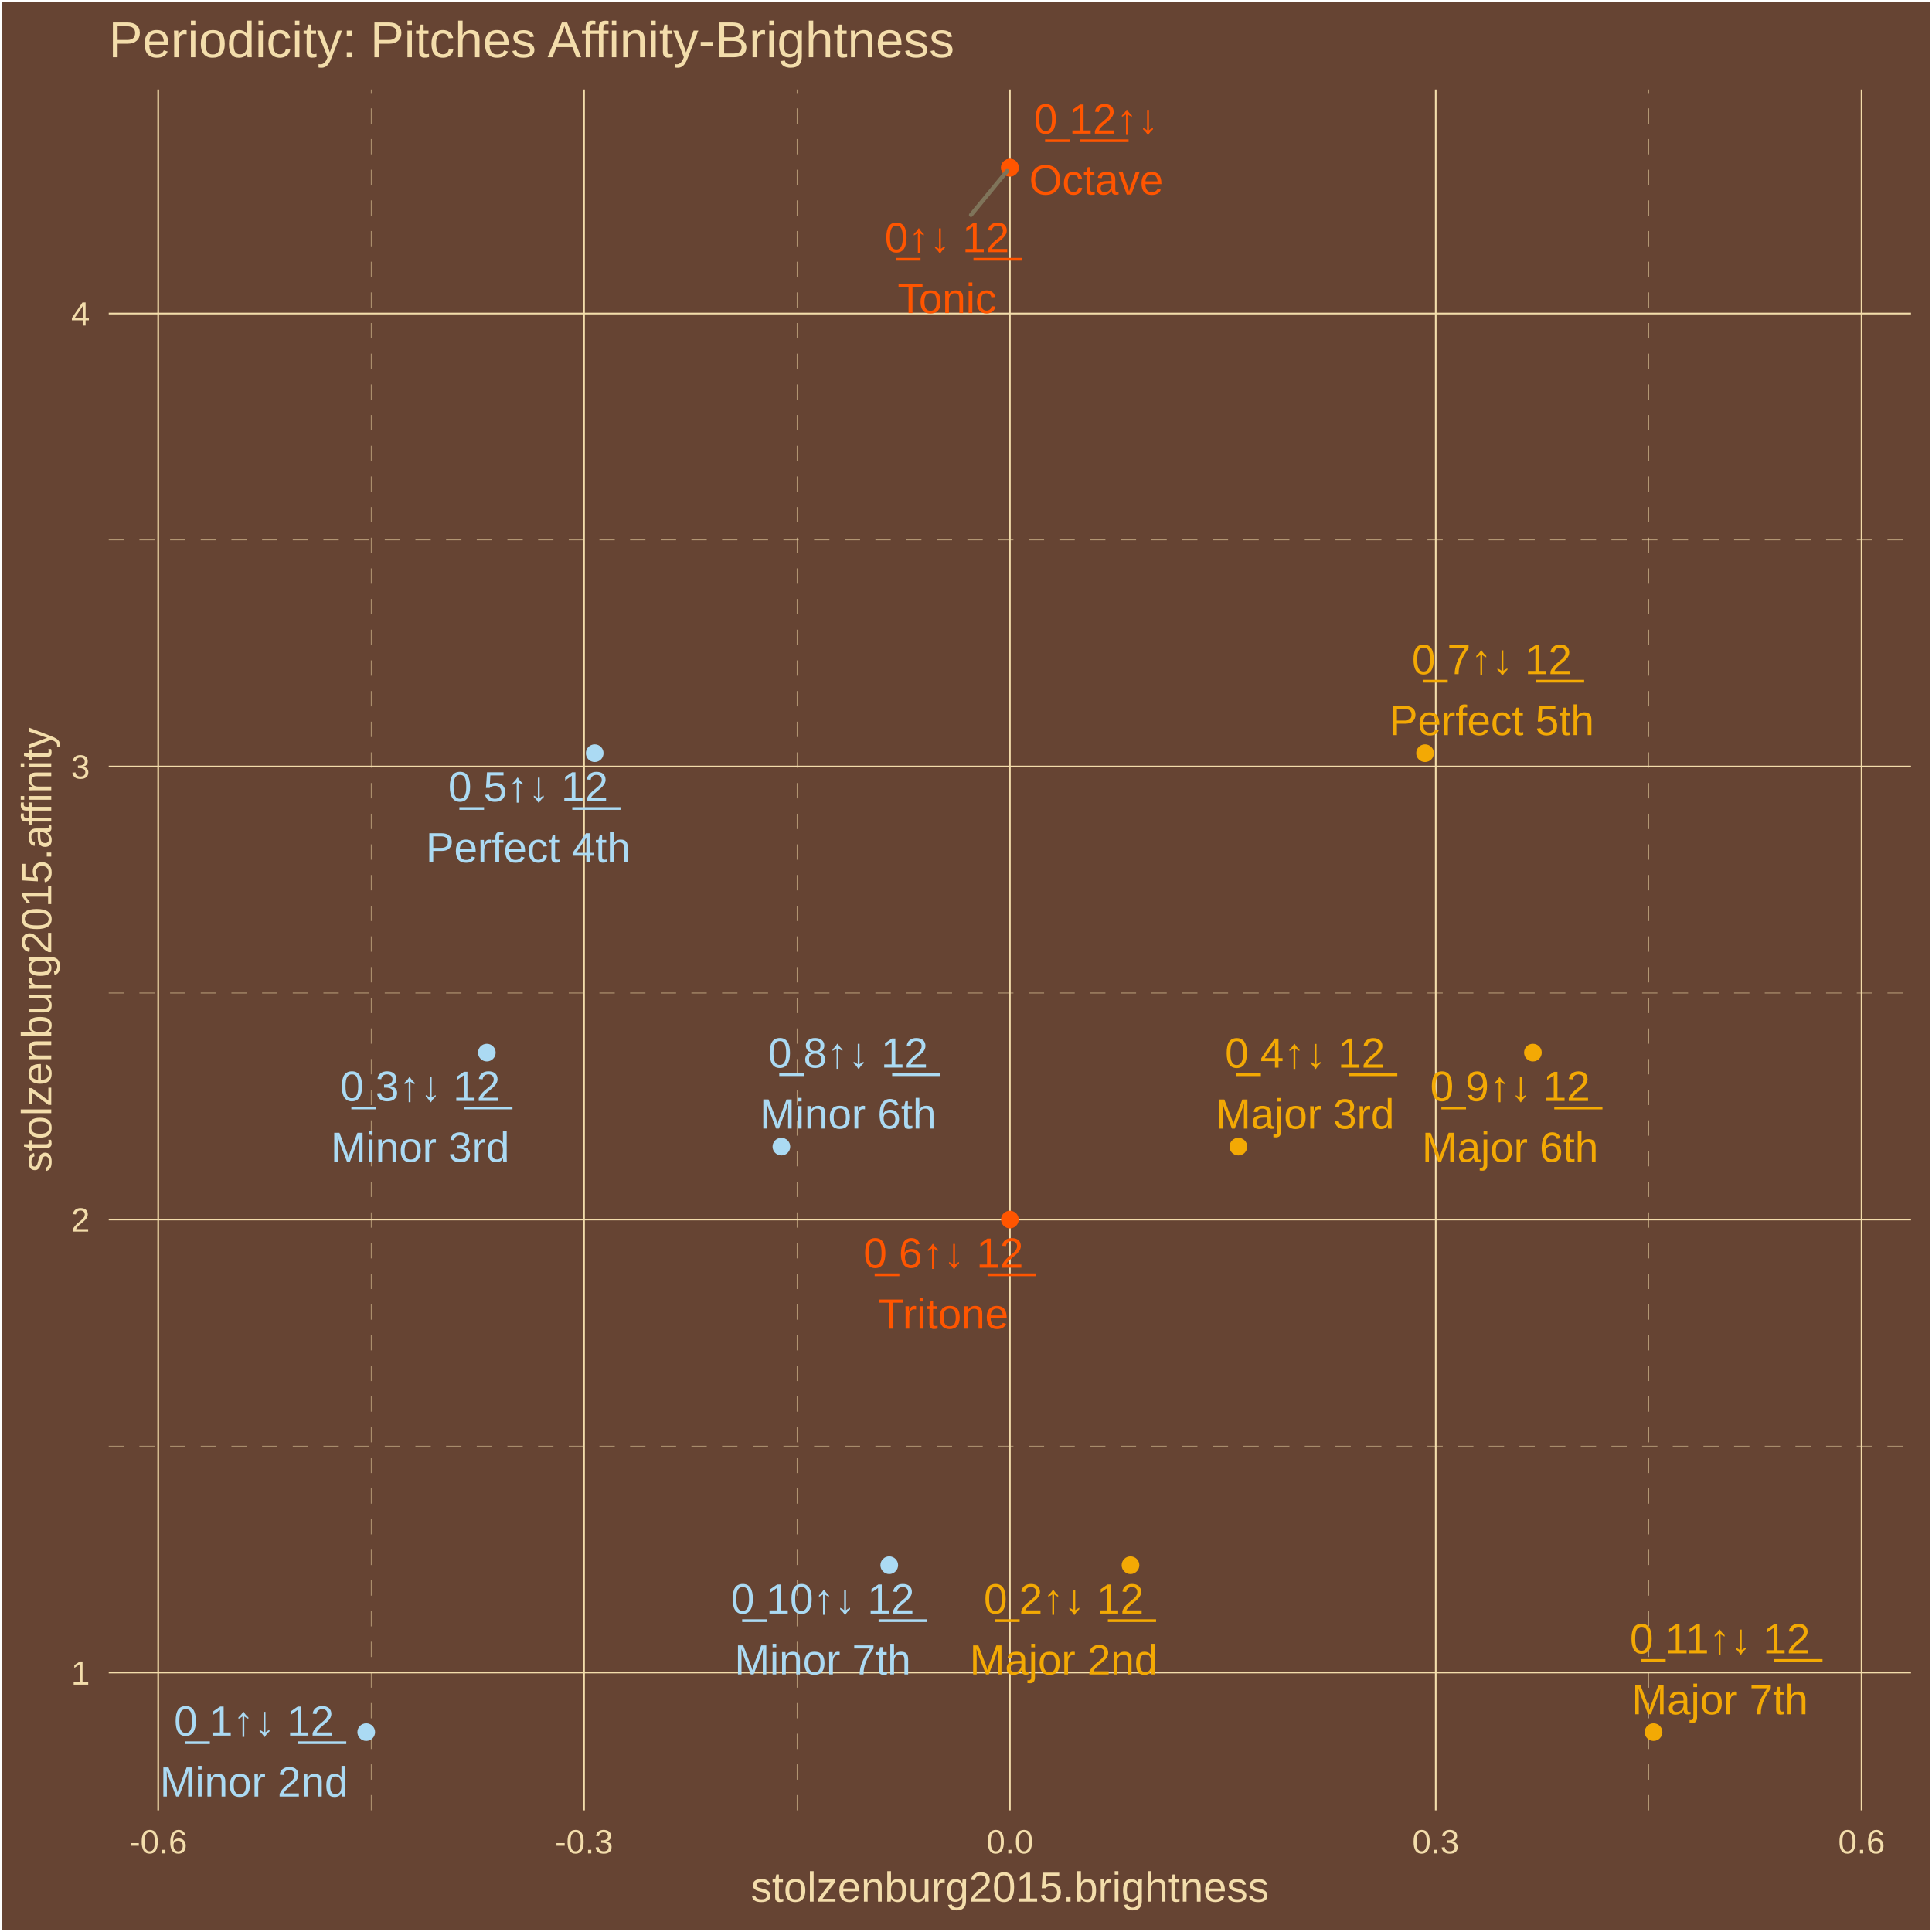
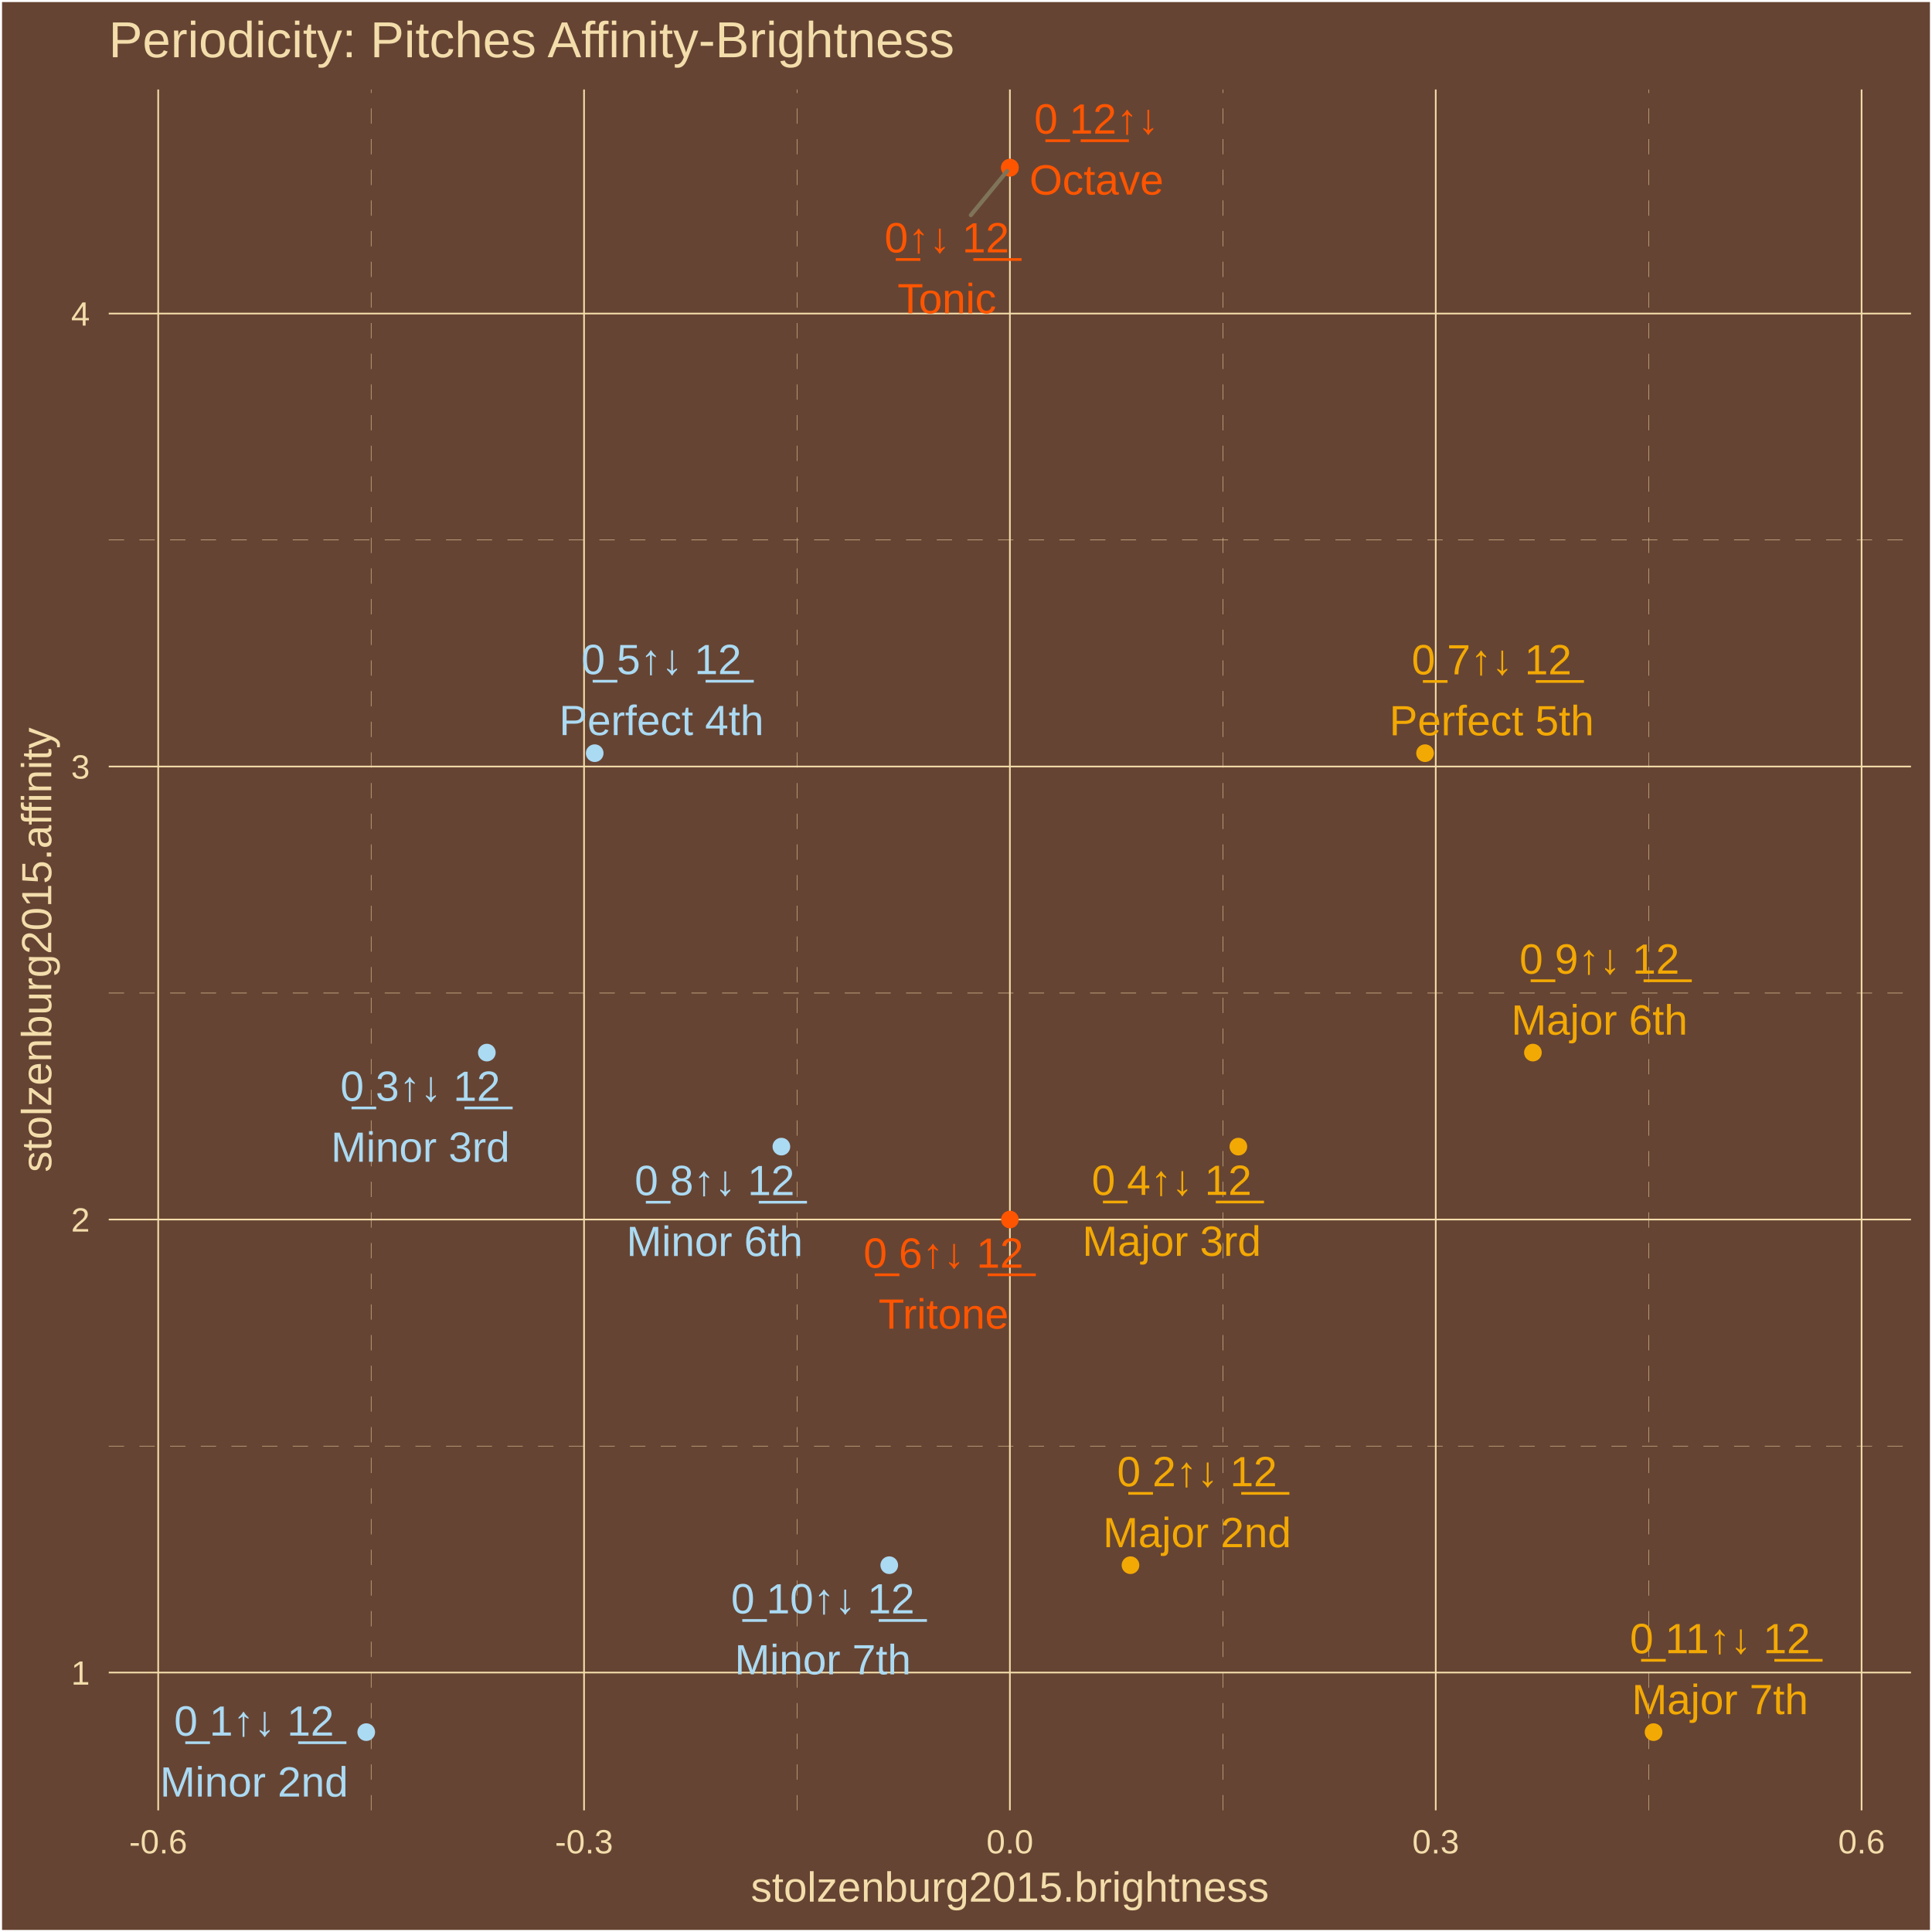
<svg xmlns="http://www.w3.org/2000/svg" class="svglite" width="504.00pt" height="504.00pt" viewBox="0 0 504.00 504.00">
  <defs>
    <style type="text/css">
    .svglite line, .svglite polyline, .svglite polygon, .svglite path, .svglite rect, .svglite circle {
      fill: none;
      stroke: #000000;
      stroke-linecap: round;
      stroke-linejoin: round;
      stroke-miterlimit: 10.00;
    }
    .svglite text {
      white-space: pre;
    }
  </style>
  </defs>
  <rect width="100%" height="100%" style="stroke: none; fill: #664433;" />
  <defs>
    <clipPath id="cpMC4wMHw1MDQuMDB8MC4wMHw1MDQuMDA=">
      <rect x="0.00" y="0.00" width="504.00" height="504.00" />
    </clipPath>
  </defs>
  <g clip-path="url(#cpMC4wMHw1MDQuMDB8MC4wMHw1MDQuMDA=)">
    <rect x="0.00" y="-0" width="504.00" height="504.00" style="stroke-width: 1.07; stroke: #FFFFFF; fill: #664433;" />
  </g>
  <defs>
    <clipPath id="cpMjguMzd8NDk4LjUyfDIzLjM0fDQ3Mi4yNw==">
      <rect x="28.37" y="23.34" width="470.15" height="448.93" />
    </clipPath>
  </defs>
  <g clip-path="url(#cpMjguMzd8NDk4LjUyfDIzLjM0fDQ3Mi4yNw==)">
    <rect x="28.37" y="23.34" width="470.15" height="448.93" style="stroke-width: 1.07; stroke: none; fill: #664433;" />
    <polyline points="28.37,377.23 498.52,377.23 " style="stroke-width: 0.11; stroke: #F3DDAB; stroke-dasharray: 4.00,4.00; stroke-linecap: butt;" />
    <polyline points="28.37,259.05 498.52,259.05 " style="stroke-width: 0.11; stroke: #F3DDAB; stroke-dasharray: 4.00,4.00; stroke-linecap: butt;" />
    <polyline points="28.37,140.87 498.52,140.87 " style="stroke-width: 0.11; stroke: #F3DDAB; stroke-dasharray: 4.00,4.00; stroke-linecap: butt;" />
    <polyline points="96.81,472.27 96.81,23.34 " style="stroke-width: 0.11; stroke: #F3DDAB; stroke-dasharray: 4.00,4.00; stroke-linecap: butt;" />
    <polyline points="207.90,472.27 207.90,23.34 " style="stroke-width: 0.11; stroke: #F3DDAB; stroke-dasharray: 4.00,4.00; stroke-linecap: butt;" />
    <polyline points="318.99,472.27 318.99,23.34 " style="stroke-width: 0.11; stroke: #F3DDAB; stroke-dasharray: 4.00,4.00; stroke-linecap: butt;" />
    <polyline points="430.08,472.27 430.08,23.34 " style="stroke-width: 0.11; stroke: #F3DDAB; stroke-dasharray: 4.00,4.00; stroke-linecap: butt;" />
    <polyline points="28.37,436.32 498.52,436.32 " style="stroke-width: 0.43; stroke: #F3DDAB; stroke-linecap: butt;" />
    <polyline points="28.37,318.14 498.52,318.14 " style="stroke-width: 0.43; stroke: #F3DDAB; stroke-linecap: butt;" />
    <polyline points="28.37,199.96 498.52,199.96 " style="stroke-width: 0.43; stroke: #F3DDAB; stroke-linecap: butt;" />
    <polyline points="28.37,81.79 498.52,81.79 " style="stroke-width: 0.43; stroke: #F3DDAB; stroke-linecap: butt;" />
    <polyline points="41.27,472.27 41.27,23.34 " style="stroke-width: 0.43; stroke: #F3DDAB; stroke-linecap: butt;" />
    <polyline points="152.36,472.27 152.36,23.34 " style="stroke-width: 0.43; stroke: #F3DDAB; stroke-linecap: butt;" />
    <polyline points="263.45,472.27 263.45,23.34 " style="stroke-width: 0.43; stroke: #F3DDAB; stroke-linecap: butt;" />
    <polyline points="374.54,472.27 374.54,23.34 " style="stroke-width: 0.43; stroke: #F3DDAB; stroke-linecap: butt;" />
    <polyline points="485.63,472.27 485.63,23.34 " style="stroke-width: 0.43; stroke: #F3DDAB; stroke-linecap: butt;" />
    <circle cx="263.45" cy="43.74" r="1.95" style="stroke-width: 0.71; stroke: #FF5500; fill: #FF5500;" />
    <circle cx="95.54" cy="451.86" r="1.95" style="stroke-width: 0.71; stroke: #ABDAF3; fill: #ABDAF3;" />
    <circle cx="294.91" cy="408.31" r="1.95" style="stroke-width: 0.71; stroke: #F3A904; fill: #F3A904;" />
    <circle cx="127.00" cy="274.59" r="1.95" style="stroke-width: 0.71; stroke: #ABDAF3; fill: #ABDAF3;" />
    <circle cx="323.05" cy="299.12" r="1.95" style="stroke-width: 0.71; stroke: #F3A904; fill: #F3A904;" />
    <circle cx="155.14" cy="196.48" r="1.95" style="stroke-width: 0.71; stroke: #ABDAF3; fill: #ABDAF3;" />
    <circle cx="263.45" cy="318.14" r="1.95" style="stroke-width: 0.71; stroke: #FF5500; fill: #FF5500;" />
    <circle cx="371.75" cy="196.48" r="1.95" style="stroke-width: 0.71; stroke: #F3A904; fill: #F3A904;" />
    <circle cx="203.84" cy="299.12" r="1.95" style="stroke-width: 0.71; stroke: #ABDAF3; fill: #ABDAF3;" />
    <circle cx="399.89" cy="274.59" r="1.95" style="stroke-width: 0.71; stroke: #F3A904; fill: #F3A904;" />
    <circle cx="231.98" cy="408.31" r="1.95" style="stroke-width: 0.71; stroke: #ABDAF3; fill: #ABDAF3;" />
    <circle cx="431.36" cy="451.86" r="1.95" style="stroke-width: 0.71; stroke: #F3A904; fill: #F3A904;" />
    <circle cx="263.45" cy="43.74" r="1.95" style="stroke-width: 0.71; stroke: #FF5500; fill: #FF5500;" />
-     <line x1="253.30" y1="56.07" x2="262.73" y2="44.61" style="stroke-width: 1.07; stroke: #7F745A;" />
-     <text x="247.04" y="65.79" text-anchor="middle" style="font-size: 11.04px;fill: #FF5500; font-family: &quot;Arial&quot;;" textLength="35.45px" lengthAdjust="spacingAndGlyphs">0̲↑↓ 1̲2̲</text>
-     <text x="247.04" y="81.68" text-anchor="middle" style="font-size: 11.04px;fill: #FF5500; font-family: &quot;Arial&quot;;" textLength="26.97px" lengthAdjust="spacingAndGlyphs">Tonic</text>
-     <text x="66.25" y="452.77" text-anchor="middle" style="font-size: 11.04px;fill: #ABDAF3; font-family: &quot;Arial&quot;;" textLength="44.65px" lengthAdjust="spacingAndGlyphs">0̲ 1↑↓ 1̲2̲</text>
-     <text x="66.25" y="468.67" text-anchor="middle" style="font-size: 11.04px;fill: #ABDAF3; font-family: &quot;Arial&quot;;" textLength="49.05px" lengthAdjust="spacingAndGlyphs">Minor 2nd</text>
-     <text x="277.50" y="420.92" text-anchor="middle" style="font-size: 11.04px;fill: #F3A904; font-family: &quot;Arial&quot;;" textLength="44.65px" lengthAdjust="spacingAndGlyphs">0̲ 2↑↓ 1̲2̲</text>
-     <text x="277.50" y="436.82" text-anchor="middle" style="font-size: 11.04px;fill: #F3A904; font-family: &quot;Arial&quot;;" textLength="49.05px" lengthAdjust="spacingAndGlyphs">Major 2nd</text>
-     <text x="109.60" y="287.19" text-anchor="middle" style="font-size: 11.04px;fill: #ABDAF3; font-family: &quot;Arial&quot;;" textLength="44.65px" lengthAdjust="spacingAndGlyphs">0̲ 3↑↓ 1̲2̲</text>
-     <text x="109.60" y="303.09" text-anchor="middle" style="font-size: 11.04px;fill: #ABDAF3; font-family: &quot;Arial&quot;;" textLength="46.58px" lengthAdjust="spacingAndGlyphs">Minor 3rd</text>
-     <text x="340.43" y="278.52" text-anchor="middle" style="font-size: 11.04px;fill: #F3A904; font-family: &quot;Arial&quot;;" textLength="44.65px" lengthAdjust="spacingAndGlyphs">0̲ 4↑↓ 1̲2̲</text>
-     <text x="340.43" y="294.42" text-anchor="middle" style="font-size: 11.04px;fill: #F3A904; font-family: &quot;Arial&quot;;" textLength="46.58px" lengthAdjust="spacingAndGlyphs">Major 3rd</text>
-     <text x="137.78" y="209.06" text-anchor="middle" style="font-size: 11.04px;fill: #ABDAF3; font-family: &quot;Arial&quot;;" textLength="44.65px" lengthAdjust="spacingAndGlyphs">0̲ 5↑↓ 1̲2̲</text>
-     <text x="137.78" y="224.96" text-anchor="middle" style="font-size: 11.04px;fill: #ABDAF3; font-family: &quot;Arial&quot;;" textLength="53.35px" lengthAdjust="spacingAndGlyphs">Perfect 4th</text>
-     <text x="246.12" y="330.70" text-anchor="middle" style="font-size: 11.04px;fill: #FF5500; font-family: &quot;Arial&quot;;" textLength="44.65px" lengthAdjust="spacingAndGlyphs">0̲ 6↑↓ 1̲2̲</text>
-     <text x="246.12" y="346.60" text-anchor="middle" style="font-size: 11.04px;fill: #FF5500; font-family: &quot;Arial&quot;;" textLength="34.33px" lengthAdjust="spacingAndGlyphs">Tritone</text>
-     <text x="389.17" y="175.86" text-anchor="middle" style="font-size: 11.04px;fill: #F3A904; font-family: &quot;Arial&quot;;" textLength="44.65px" lengthAdjust="spacingAndGlyphs">0̲ 7↑↓ 1̲2̲</text>
-     <text x="389.17" y="191.76" text-anchor="middle" style="font-size: 11.04px;fill: #F3A904; font-family: &quot;Arial&quot;;" textLength="53.35px" lengthAdjust="spacingAndGlyphs">Perfect 5th</text>
-     <text x="221.23" y="278.50" text-anchor="middle" style="font-size: 11.04px;fill: #ABDAF3; font-family: &quot;Arial&quot;;" textLength="44.65px" lengthAdjust="spacingAndGlyphs">0̲ 8↑↓ 1̲2̲</text>
-     <text x="221.23" y="294.40" text-anchor="middle" style="font-size: 11.04px;fill: #ABDAF3; font-family: &quot;Arial&quot;;" textLength="45.98px" lengthAdjust="spacingAndGlyphs">Minor 6th</text>
-     <text x="393.95" y="287.20" text-anchor="middle" style="font-size: 11.04px;fill: #F3A904; font-family: &quot;Arial&quot;;" textLength="44.65px" lengthAdjust="spacingAndGlyphs">0̲ 9↑↓ 1̲2̲</text>
-     <text x="393.95" y="303.10" text-anchor="middle" style="font-size: 11.04px;fill: #F3A904; font-family: &quot;Arial&quot;;" textLength="45.98px" lengthAdjust="spacingAndGlyphs">Major 6th</text>
-     <text x="214.62" y="420.92" text-anchor="middle" style="font-size: 11.04px;fill: #ABDAF3; font-family: &quot;Arial&quot;;" textLength="50.79px" lengthAdjust="spacingAndGlyphs">0̲ 10↑↓ 1̲2̲</text>
-     <text x="214.62" y="436.82" text-anchor="middle" style="font-size: 11.04px;fill: #ABDAF3; font-family: &quot;Arial&quot;;" textLength="45.98px" lengthAdjust="spacingAndGlyphs">Minor 7th</text>
-     <text x="448.69" y="431.31" text-anchor="middle" style="font-size: 11.04px;fill: #F3A904; font-family: &quot;Arial&quot;;" textLength="50.79px" lengthAdjust="spacingAndGlyphs">0̲ 11↑↓ 1̲2̲</text>
-     <text x="448.69" y="447.20" text-anchor="middle" style="font-size: 11.04px;fill: #F3A904; font-family: &quot;Arial&quot;;" textLength="45.98px" lengthAdjust="spacingAndGlyphs">Major 7th</text>
-     <text x="285.97" y="34.85" text-anchor="middle" style="font-size: 11.04px;fill: #FF5500; font-family: &quot;Arial&quot;;" textLength="35.45px" lengthAdjust="spacingAndGlyphs">0̲ 1̲2̲↑↓</text>
-     <text x="285.97" y="50.75" text-anchor="middle" style="font-size: 11.04px;fill: #FF5500; font-family: &quot;Arial&quot;;" textLength="34.95px" lengthAdjust="spacingAndGlyphs">Octave</text>
+     <line x1="253.27" y1="56.12" x2="262.74" y2="44.61" style="stroke-width: 1.07; stroke: #7F745A;" />
+     <text x="247.01" y="65.84" text-anchor="middle" style="font-size: 11.04px;fill: #FF5500; font-family: &quot;Arial&quot;;" textLength="35.45px" lengthAdjust="spacingAndGlyphs">0̲↑↓ 1̲2̲</text>
+     <text x="247.01" y="81.73" text-anchor="middle" style="font-size: 11.04px;fill: #FF5500; font-family: &quot;Arial&quot;;" textLength="26.97px" lengthAdjust="spacingAndGlyphs">Tonic</text>
+     <text x="66.28" y="452.77" text-anchor="middle" style="font-size: 11.04px;fill: #ABDAF3; font-family: &quot;Arial&quot;;" textLength="44.65px" lengthAdjust="spacingAndGlyphs">0̲ 1↑↓ 1̲2̲</text>
+     <text x="66.28" y="468.67" text-anchor="middle" style="font-size: 11.04px;fill: #ABDAF3; font-family: &quot;Arial&quot;;" textLength="49.05px" lengthAdjust="spacingAndGlyphs">Minor 2nd</text>
+     <text x="312.28" y="387.72" text-anchor="middle" style="font-size: 11.04px;fill: #F3A904; font-family: &quot;Arial&quot;;" textLength="44.65px" lengthAdjust="spacingAndGlyphs">0̲ 2↑↓ 1̲2̲</text>
+     <text x="312.28" y="403.62" text-anchor="middle" style="font-size: 11.04px;fill: #F3A904; font-family: &quot;Arial&quot;;" textLength="49.05px" lengthAdjust="spacingAndGlyphs">Major 2nd</text>
+     <text x="109.65" y="287.18" text-anchor="middle" style="font-size: 11.04px;fill: #ABDAF3; font-family: &quot;Arial&quot;;" textLength="44.65px" lengthAdjust="spacingAndGlyphs">0̲ 3↑↓ 1̲2̲</text>
+     <text x="109.65" y="303.08" text-anchor="middle" style="font-size: 11.04px;fill: #ABDAF3; font-family: &quot;Arial&quot;;" textLength="46.58px" lengthAdjust="spacingAndGlyphs">Minor 3rd</text>
+     <text x="305.66" y="311.72" text-anchor="middle" style="font-size: 11.04px;fill: #F3A904; font-family: &quot;Arial&quot;;" textLength="44.65px" lengthAdjust="spacingAndGlyphs">0̲ 4↑↓ 1̲2̲</text>
+     <text x="305.66" y="327.61" text-anchor="middle" style="font-size: 11.04px;fill: #F3A904; font-family: &quot;Arial&quot;;" textLength="46.58px" lengthAdjust="spacingAndGlyphs">Major 3rd</text>
+     <text x="172.56" y="175.86" text-anchor="middle" style="font-size: 11.04px;fill: #ABDAF3; font-family: &quot;Arial&quot;;" textLength="44.65px" lengthAdjust="spacingAndGlyphs">0̲ 5↑↓ 1̲2̲</text>
+     <text x="172.56" y="191.76" text-anchor="middle" style="font-size: 11.04px;fill: #ABDAF3; font-family: &quot;Arial&quot;;" textLength="53.35px" lengthAdjust="spacingAndGlyphs">Perfect 4th</text>
+     <text x="246.13" y="330.70" text-anchor="middle" style="font-size: 11.04px;fill: #FF5500; font-family: &quot;Arial&quot;;" textLength="44.65px" lengthAdjust="spacingAndGlyphs">0̲ 6↑↓ 1̲2̲</text>
+     <text x="246.13" y="346.60" text-anchor="middle" style="font-size: 11.04px;fill: #FF5500; font-family: &quot;Arial&quot;;" textLength="34.33px" lengthAdjust="spacingAndGlyphs">Tritone</text>
+     <text x="389.13" y="175.92" text-anchor="middle" style="font-size: 11.04px;fill: #F3A904; font-family: &quot;Arial&quot;;" textLength="44.65px" lengthAdjust="spacingAndGlyphs">0̲ 7↑↓ 1̲2̲</text>
+     <text x="389.13" y="191.82" text-anchor="middle" style="font-size: 11.04px;fill: #F3A904; font-family: &quot;Arial&quot;;" textLength="53.35px" lengthAdjust="spacingAndGlyphs">Perfect 5th</text>
+     <text x="186.43" y="311.77" text-anchor="middle" style="font-size: 11.04px;fill: #ABDAF3; font-family: &quot;Arial&quot;;" textLength="44.65px" lengthAdjust="spacingAndGlyphs">0̲ 8↑↓ 1̲2̲</text>
+     <text x="186.43" y="327.66" text-anchor="middle" style="font-size: 11.04px;fill: #ABDAF3; font-family: &quot;Arial&quot;;" textLength="45.98px" lengthAdjust="spacingAndGlyphs">Minor 6th</text>
+     <text x="417.25" y="254.00" text-anchor="middle" style="font-size: 11.04px;fill: #F3A904; font-family: &quot;Arial&quot;;" textLength="44.65px" lengthAdjust="spacingAndGlyphs">0̲ 9↑↓ 1̲2̲</text>
+     <text x="417.25" y="269.90" text-anchor="middle" style="font-size: 11.04px;fill: #F3A904; font-family: &quot;Arial&quot;;" textLength="45.98px" lengthAdjust="spacingAndGlyphs">Major 6th</text>
+     <text x="214.65" y="420.88" text-anchor="middle" style="font-size: 11.04px;fill: #ABDAF3; font-family: &quot;Arial&quot;;" textLength="50.79px" lengthAdjust="spacingAndGlyphs">0̲ 10↑↓ 1̲2̲</text>
+     <text x="214.65" y="436.78" text-anchor="middle" style="font-size: 11.04px;fill: #ABDAF3; font-family: &quot;Arial&quot;;" textLength="45.98px" lengthAdjust="spacingAndGlyphs">Minor 7th</text>
+     <text x="448.71" y="431.27" text-anchor="middle" style="font-size: 11.04px;fill: #F3A904; font-family: &quot;Arial&quot;;" textLength="50.79px" lengthAdjust="spacingAndGlyphs">0̲ 11↑↓ 1̲2̲</text>
+     <text x="448.71" y="447.17" text-anchor="middle" style="font-size: 11.04px;fill: #F3A904; font-family: &quot;Arial&quot;;" textLength="45.98px" lengthAdjust="spacingAndGlyphs">Major 7th</text>
+     <text x="286.05" y="34.85" text-anchor="middle" style="font-size: 11.04px;fill: #FF5500; font-family: &quot;Arial&quot;;" textLength="35.45px" lengthAdjust="spacingAndGlyphs">0̲ 1̲2̲↑↓</text>
+     <text x="286.05" y="50.75" text-anchor="middle" style="font-size: 11.04px;fill: #FF5500; font-family: &quot;Arial&quot;;" textLength="34.95px" lengthAdjust="spacingAndGlyphs">Octave</text>
  </g>
  <g clip-path="url(#cpMC4wMHw1MDQuMDB8MC4wMHw1MDQuMDA=)">
    <text x="23.44" y="439.47" text-anchor="end" style="font-size: 8.80px;fill: #F3DDAB; font-family: &quot;Arial&quot;;" textLength="4.90px" lengthAdjust="spacingAndGlyphs">1</text>
    <text x="23.44" y="321.29" text-anchor="end" style="font-size: 8.80px;fill: #F3DDAB; font-family: &quot;Arial&quot;;" textLength="4.90px" lengthAdjust="spacingAndGlyphs">2</text>
    <text x="23.44" y="203.12" text-anchor="end" style="font-size: 8.80px;fill: #F3DDAB; font-family: &quot;Arial&quot;;" textLength="4.90px" lengthAdjust="spacingAndGlyphs">3</text>
    <text x="23.44" y="84.94" text-anchor="end" style="font-size: 8.80px;fill: #F3DDAB; font-family: &quot;Arial&quot;;" textLength="4.90px" lengthAdjust="spacingAndGlyphs">4</text>
    <text x="41.27" y="483.50" text-anchor="middle" style="font-size: 8.80px;fill: #F3DDAB; font-family: &quot;Arial&quot;;" textLength="15.16px" lengthAdjust="spacingAndGlyphs">-0.6</text>
    <text x="152.36" y="483.50" text-anchor="middle" style="font-size: 8.80px;fill: #F3DDAB; font-family: &quot;Arial&quot;;" textLength="15.16px" lengthAdjust="spacingAndGlyphs">-0.3</text>
    <text x="263.45" y="483.50" text-anchor="middle" style="font-size: 8.80px;fill: #F3DDAB; font-family: &quot;Arial&quot;;" textLength="12.23px" lengthAdjust="spacingAndGlyphs">0.0</text>
    <text x="374.54" y="483.50" text-anchor="middle" style="font-size: 8.80px;fill: #F3DDAB; font-family: &quot;Arial&quot;;" textLength="12.23px" lengthAdjust="spacingAndGlyphs">0.3</text>
    <text x="485.63" y="483.50" text-anchor="middle" style="font-size: 8.80px;fill: #F3DDAB; font-family: &quot;Arial&quot;;" textLength="12.23px" lengthAdjust="spacingAndGlyphs">0.6</text>
    <text x="263.45" y="496.09" text-anchor="middle" style="font-size: 11.00px;fill: #F3DDAB; font-family: &quot;Arial&quot;;" textLength="135.17px" lengthAdjust="spacingAndGlyphs">stolzenburg2015.brightness</text>
    <text transform="translate(13.37,247.80) rotate(-90)" text-anchor="middle" style="font-size: 11.00px;fill: #F3DDAB; font-family: &quot;Arial&quot;;" textLength="116.19px" lengthAdjust="spacingAndGlyphs">stolzenburg2015.affinity</text>
    <text x="28.37" y="14.94" style="font-size: 13.20px;fill: #F3DDAB; font-family: &quot;Arial&quot;;" textLength="221.40px" lengthAdjust="spacingAndGlyphs">Periodicity: Pitches Affinity-Brightness</text>
  </g>
</svg>
